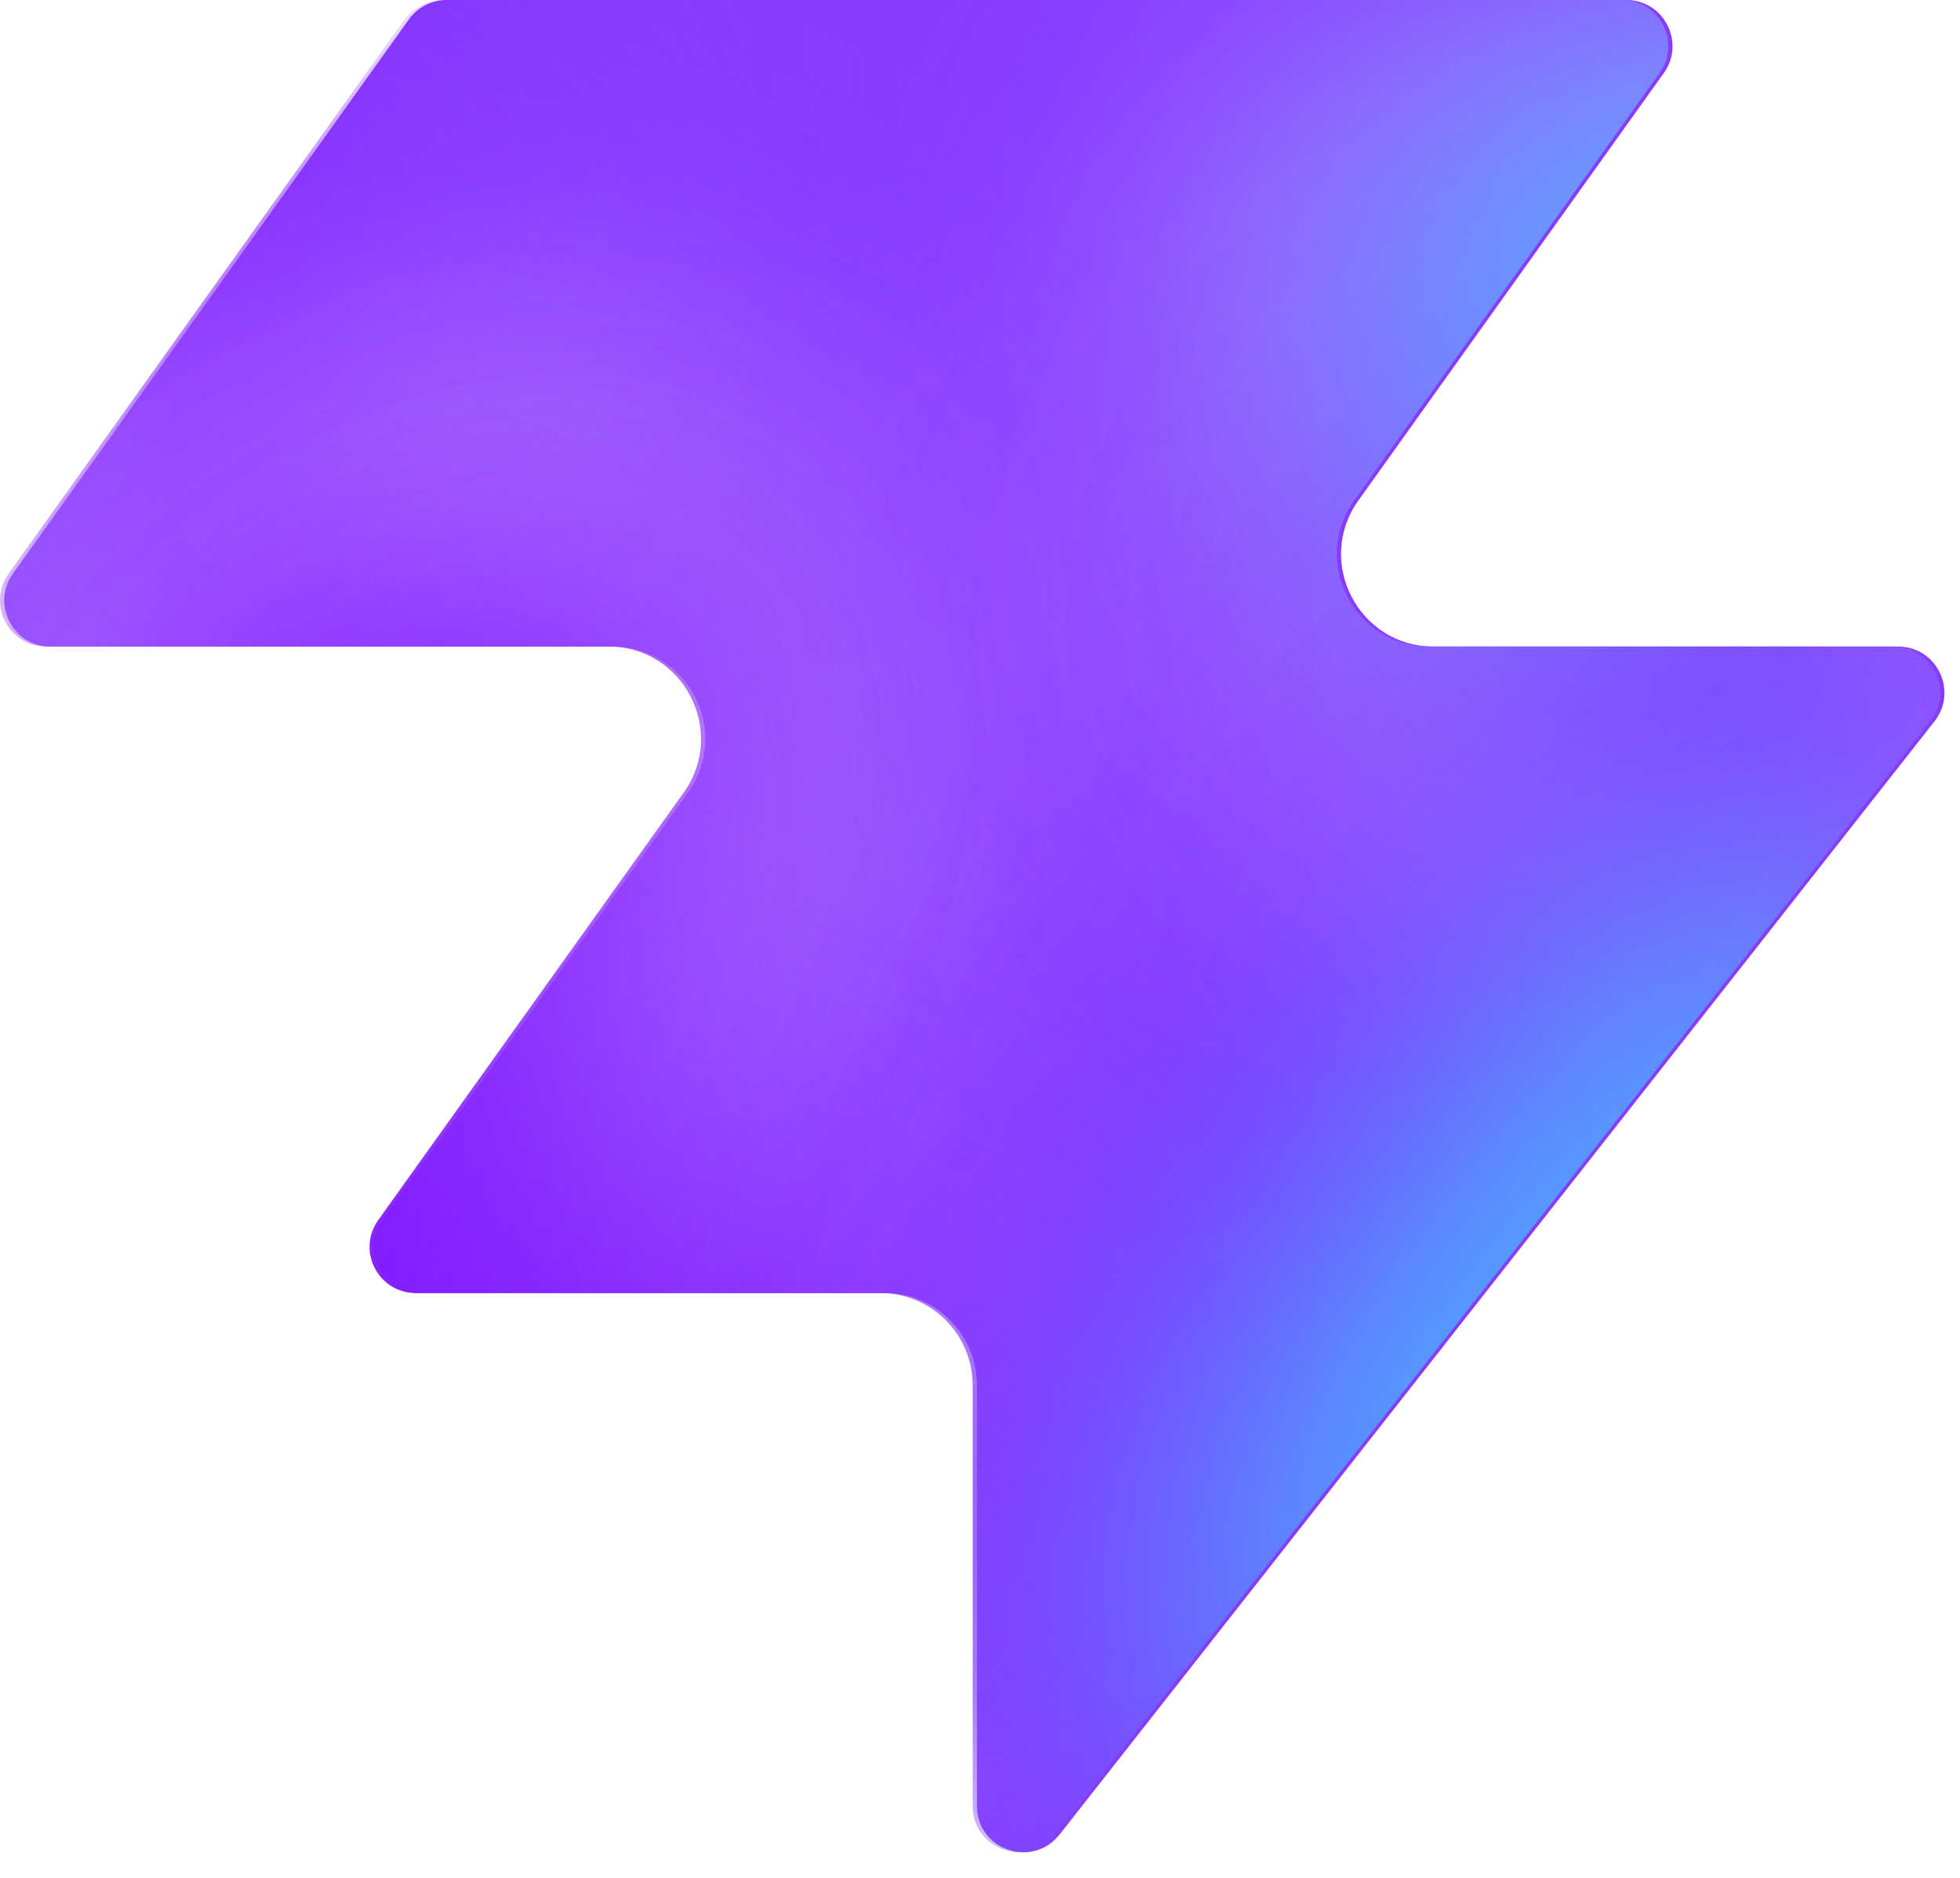
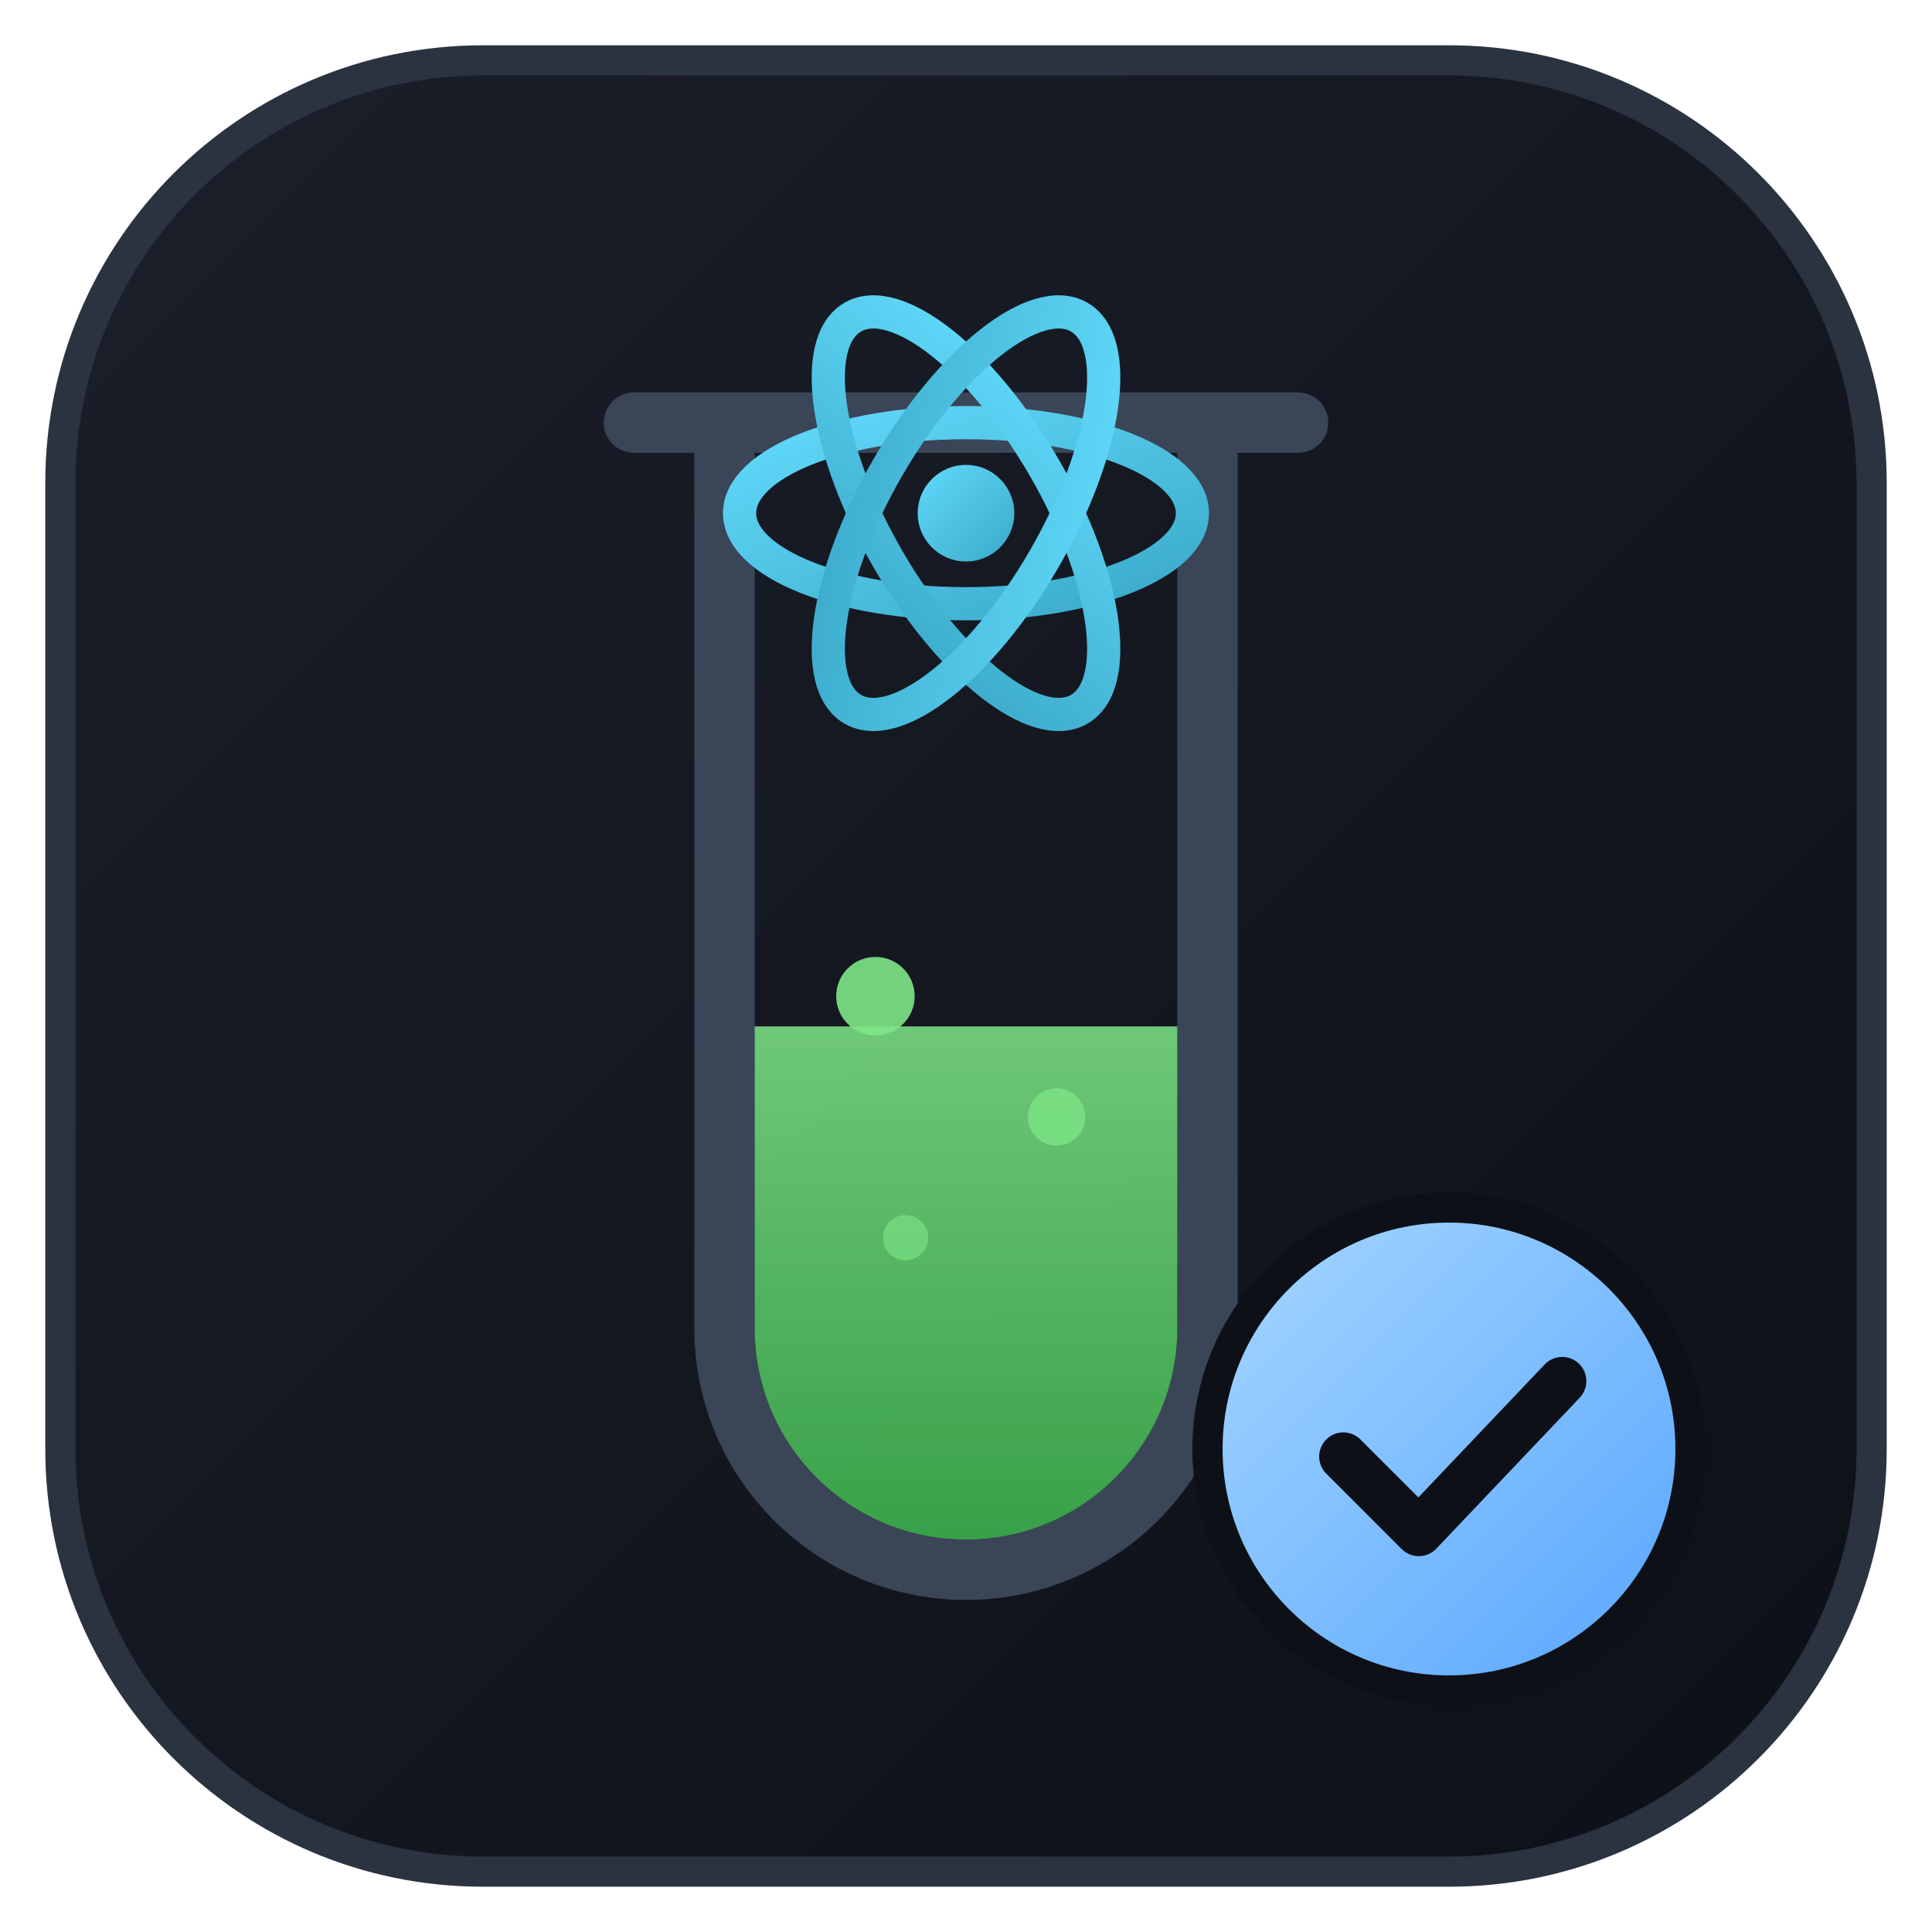
- <svg xmlns="http://www.w3.org/2000/svg" width="48" height="46" fill="none" viewBox="0 0 48 46">
-   <path fill="#863bff" d="M25.946 44.938c-.664.845-2.021.375-2.021-.698V33.937a2.26 2.26 0 0 0-2.262-2.262H10.287c-.92 0-1.456-1.04-.92-1.788l7.48-10.471c1.07-1.497 0-3.578-1.842-3.578H1.237c-.92 0-1.456-1.04-.92-1.788L10.013.474c.214-.297.556-.474.92-.474h28.894c.92 0 1.456 1.04.92 1.788l-7.48 10.471c-1.07 1.498 0 3.579 1.842 3.579h11.377c.943 0 1.473 1.088.89 1.83L25.947 44.94z" style="fill:#863bff;fill:color(display-p3 .525 .23 1);fill-opacity:1" />
-   <mask id="a" width="48" height="46" x="0" y="0" maskUnits="userSpaceOnUse" style="mask-type:alpha">
-     <path fill="#000" d="M25.842 44.938c-.664.844-2.021.375-2.021-.698V33.937a2.26 2.26 0 0 0-2.262-2.262H10.183c-.92 0-1.456-1.04-.92-1.788l7.48-10.471c1.07-1.498 0-3.579-1.842-3.579H1.133c-.92 0-1.456-1.04-.92-1.787L9.91.473c.214-.297.556-.474.92-.474h28.894c.92 0 1.456 1.04.92 1.788l-7.48 10.471c-1.07 1.498 0 3.578 1.842 3.578h11.377c.943 0 1.473 1.088.89 1.832L25.843 44.94z" style="fill:#000;fill-opacity:1" />
-   </mask>
-   <g mask="url(#a)">
-     <g filter="url(#b)">
-       <ellipse cx="5.508" cy="14.704" fill="#ede6ff" rx="5.508" ry="14.704" style="fill:#ede6ff;fill:color(display-p3 .927 .903 1);fill-opacity:1" transform="matrix(.00324 1 1 -.00324 -4.47 31.516)" />
-     </g>
-     <g filter="url(#c)">
-       <ellipse cx="10.399" cy="29.851" fill="#ede6ff" rx="10.399" ry="29.851" style="fill:#ede6ff;fill:color(display-p3 .927 .903 1);fill-opacity:1" transform="matrix(.00324 1 1 -.00324 -39.328 7.883)" />
-     </g>
-     <g filter="url(#d)">
-       <ellipse cx="5.508" cy="30.487" fill="#7e14ff" rx="5.508" ry="30.487" style="fill:#7e14ff;fill:color(display-p3 .492 .077 1);fill-opacity:1" transform="rotate(89.814 -25.913 -14.639)scale(1 -1)" />
-     </g>
-     <g filter="url(#e)">
-       <ellipse cx="5.508" cy="30.599" fill="#7e14ff" rx="5.508" ry="30.599" style="fill:#7e14ff;fill:color(display-p3 .492 .077 1);fill-opacity:1" transform="rotate(89.814 -32.644 -3.334)scale(1 -1)" />
-     </g>
-     <g filter="url(#f)">
-       <ellipse cx="5.508" cy="30.599" fill="#7e14ff" rx="5.508" ry="30.599" style="fill:#7e14ff;fill:color(display-p3 .492 .077 1);fill-opacity:1" transform="matrix(.00324 1 1 -.00324 -34.34 30.47)" />
-     </g>
-     <g filter="url(#g)">
-       <ellipse cx="14.072" cy="22.078" fill="#ede6ff" rx="14.072" ry="22.078" style="fill:#ede6ff;fill:color(display-p3 .927 .903 1);fill-opacity:1" transform="rotate(93.35 24.506 48.493)scale(-1 1)" />
-     </g>
-     <g filter="url(#h)">
-       <ellipse cx="3.47" cy="21.501" fill="#7e14ff" rx="3.47" ry="21.501" style="fill:#7e14ff;fill:color(display-p3 .492 .077 1);fill-opacity:1" transform="rotate(89.009 28.708 47.59)scale(-1 1)" />
-     </g>
-     <g filter="url(#i)">
-       <ellipse cx="3.47" cy="21.501" fill="#7e14ff" rx="3.47" ry="21.501" style="fill:#7e14ff;fill:color(display-p3 .492 .077 1);fill-opacity:1" transform="rotate(89.009 28.708 47.59)scale(-1 1)" />
-     </g>
-     <g filter="url(#j)">
-       <ellipse cx=".387" cy="8.972" fill="#7e14ff" rx="4.407" ry="29.108" style="fill:#7e14ff;fill:color(display-p3 .492 .077 1);fill-opacity:1" transform="rotate(39.51 .387 8.972)" />
-     </g>
-     <g filter="url(#k)">
-       <ellipse cx="47.523" cy="-6.092" fill="#7e14ff" rx="4.407" ry="29.108" style="fill:#7e14ff;fill:color(display-p3 .492 .077 1);fill-opacity:1" transform="rotate(37.892 47.523 -6.092)" />
-     </g>
-     <g filter="url(#l)">
-       <ellipse cx="41.412" cy="6.333" fill="#47bfff" rx="5.971" ry="9.665" style="fill:#47bfff;fill:color(display-p3 .28 .748 1);fill-opacity:1" transform="rotate(37.892 41.412 6.333)" />
-     </g>
-     <g filter="url(#m)">
-       <ellipse cx="-1.879" cy="38.332" fill="#7e14ff" rx="4.407" ry="29.108" style="fill:#7e14ff;fill:color(display-p3 .492 .077 1);fill-opacity:1" transform="rotate(37.892 -1.88 38.332)" />
-     </g>
-     <g filter="url(#n)">
-       <ellipse cx="-1.879" cy="38.332" fill="#7e14ff" rx="4.407" ry="29.108" style="fill:#7e14ff;fill:color(display-p3 .492 .077 1);fill-opacity:1" transform="rotate(37.892 -1.88 38.332)" />
-     </g>
-     <g filter="url(#o)">
-       <ellipse cx="35.651" cy="29.907" fill="#7e14ff" rx="4.407" ry="29.108" style="fill:#7e14ff;fill:color(display-p3 .492 .077 1);fill-opacity:1" transform="rotate(37.892 35.651 29.907)" />
-     </g>
-     <g filter="url(#p)">
-       <ellipse cx="38.418" cy="32.4" fill="#47bfff" rx="5.971" ry="15.297" style="fill:#47bfff;fill:color(display-p3 .28 .748 1);fill-opacity:1" transform="rotate(37.892 38.418 32.4)" />
+ <svg xmlns="http://www.w3.org/2000/svg" viewBox="0 0 128 128" width="128" height="128" role="img" aria-label="React + Vitest Practice">
+   <defs>
+     <linearGradient id="bg" x1="0" y1="0" x2="1" y2="1">
+       <stop offset="0%" stop-color="#1b1f2a" />
+       <stop offset="100%" stop-color="#0d1017" />
+     </linearGradient>
+     <linearGradient id="atom" x1="0" y1="0" x2="1" y2="1">
+       <stop offset="0%" stop-color="#61dafb" />
+       <stop offset="100%" stop-color="#3ba9c9" />
+     </linearGradient>
+     <linearGradient id="liquid" x1="0" y1="0" x2="0" y2="1">
+       <stop offset="0%" stop-color="#7ee787" />
+       <stop offset="100%" stop-color="#3fb950" />
+     </linearGradient>
+     <linearGradient id="check" x1="0" y1="0" x2="1" y2="1">
+       <stop offset="0%" stop-color="#a5d6ff" />
+       <stop offset="100%" stop-color="#58a6ff" />
+     </linearGradient>
+   </defs>
+   <rect x="4" y="4" width="120" height="120" rx="28" fill="url(#bg)" />
+   <rect x="4" y="4" width="120" height="120" rx="28" fill="none" stroke="#2b3240" stroke-width="2" />
+   <g transform="translate(64 62)">
+     <path d="M -16 -34 L -16 26 a 16 16 0 0 0 32 0 L 16 -34" fill="none" stroke="#3a4557" stroke-width="4" stroke-linecap="round" stroke-linejoin="round" />
+     <path d="M -14 6 L -14 26 a 14 14 0 0 0 28 0 L 14 6 Z" fill="url(#liquid)" opacity="0.85" />
+     <line x1="-22" y1="-34" x2="22" y2="-34" stroke="#3a4557" stroke-width="4" stroke-linecap="round" />
+   </g>
+   <g transform="translate(64 34)">
+     <circle r="3.2" fill="url(#atom)" />
+     <g stroke="url(#atom)" stroke-width="2.2" fill="none">
+       <ellipse rx="15" ry="6" />
+       <ellipse rx="15" ry="6" transform="rotate(60)" />
+       <ellipse rx="15" ry="6" transform="rotate(120)" />
    </g>
  </g>
-   <defs>
-     <filter id="b" width="60.045" height="41.654" x="-19.77" y="16.149" color-interpolation-filters="sRGB" filterUnits="userSpaceOnUse">
-       <feFlood flood-opacity="0" result="BackgroundImageFix" />
-       <feBlend in="SourceGraphic" in2="BackgroundImageFix" result="shape" />
-       <feGaussianBlur result="effect1_foregroundBlur_2002_17158" stdDeviation="7.659" />
-     </filter>
-     <filter id="c" width="90.34" height="51.437" x="-54.613" y="-7.533" color-interpolation-filters="sRGB" filterUnits="userSpaceOnUse">
-       <feFlood flood-opacity="0" result="BackgroundImageFix" />
-       <feBlend in="SourceGraphic" in2="BackgroundImageFix" result="shape" />
-       <feGaussianBlur result="effect1_foregroundBlur_2002_17158" stdDeviation="7.659" />
-     </filter>
-     <filter id="d" width="79.355" height="29.4" x="-49.64" y="2.03" color-interpolation-filters="sRGB" filterUnits="userSpaceOnUse">
-       <feFlood flood-opacity="0" result="BackgroundImageFix" />
-       <feBlend in="SourceGraphic" in2="BackgroundImageFix" result="shape" />
-       <feGaussianBlur result="effect1_foregroundBlur_2002_17158" stdDeviation="4.596" />
-     </filter>
-     <filter id="e" width="79.579" height="29.4" x="-45.045" y="20.029" color-interpolation-filters="sRGB" filterUnits="userSpaceOnUse">
-       <feFlood flood-opacity="0" result="BackgroundImageFix" />
-       <feBlend in="SourceGraphic" in2="BackgroundImageFix" result="shape" />
-       <feGaussianBlur result="effect1_foregroundBlur_2002_17158" stdDeviation="4.596" />
-     </filter>
-     <filter id="f" width="79.579" height="29.4" x="-43.513" y="21.178" color-interpolation-filters="sRGB" filterUnits="userSpaceOnUse">
-       <feFlood flood-opacity="0" result="BackgroundImageFix" />
-       <feBlend in="SourceGraphic" in2="BackgroundImageFix" result="shape" />
-       <feGaussianBlur result="effect1_foregroundBlur_2002_17158" stdDeviation="4.596" />
-     </filter>
-     <filter id="g" width="74.749" height="58.852" x="15.756" y="-17.901" color-interpolation-filters="sRGB" filterUnits="userSpaceOnUse">
-       <feFlood flood-opacity="0" result="BackgroundImageFix" />
-       <feBlend in="SourceGraphic" in2="BackgroundImageFix" result="shape" />
-       <feGaussianBlur result="effect1_foregroundBlur_2002_17158" stdDeviation="7.659" />
-     </filter>
-     <filter id="h" width="61.377" height="25.362" x="23.548" y="2.284" color-interpolation-filters="sRGB" filterUnits="userSpaceOnUse">
-       <feFlood flood-opacity="0" result="BackgroundImageFix" />
-       <feBlend in="SourceGraphic" in2="BackgroundImageFix" result="shape" />
-       <feGaussianBlur result="effect1_foregroundBlur_2002_17158" stdDeviation="4.596" />
-     </filter>
-     <filter id="i" width="61.377" height="25.362" x="23.548" y="2.284" color-interpolation-filters="sRGB" filterUnits="userSpaceOnUse">
-       <feFlood flood-opacity="0" result="BackgroundImageFix" />
-       <feBlend in="SourceGraphic" in2="BackgroundImageFix" result="shape" />
-       <feGaussianBlur result="effect1_foregroundBlur_2002_17158" stdDeviation="4.596" />
-     </filter>
-     <filter id="j" width="56.045" height="63.649" x="-27.636" y="-22.853" color-interpolation-filters="sRGB" filterUnits="userSpaceOnUse">
-       <feFlood flood-opacity="0" result="BackgroundImageFix" />
-       <feBlend in="SourceGraphic" in2="BackgroundImageFix" result="shape" />
-       <feGaussianBlur result="effect1_foregroundBlur_2002_17158" stdDeviation="4.596" />
-     </filter>
-     <filter id="k" width="54.814" height="64.646" x="20.116" y="-38.415" color-interpolation-filters="sRGB" filterUnits="userSpaceOnUse">
-       <feFlood flood-opacity="0" result="BackgroundImageFix" />
-       <feBlend in="SourceGraphic" in2="BackgroundImageFix" result="shape" />
-       <feGaussianBlur result="effect1_foregroundBlur_2002_17158" stdDeviation="4.596" />
-     </filter>
-     <filter id="l" width="33.541" height="35.313" x="24.641" y="-11.323" color-interpolation-filters="sRGB" filterUnits="userSpaceOnUse">
-       <feFlood flood-opacity="0" result="BackgroundImageFix" />
-       <feBlend in="SourceGraphic" in2="BackgroundImageFix" result="shape" />
-       <feGaussianBlur result="effect1_foregroundBlur_2002_17158" stdDeviation="4.596" />
-     </filter>
-     <filter id="m" width="54.814" height="64.646" x="-29.286" y="6.009" color-interpolation-filters="sRGB" filterUnits="userSpaceOnUse">
-       <feFlood flood-opacity="0" result="BackgroundImageFix" />
-       <feBlend in="SourceGraphic" in2="BackgroundImageFix" result="shape" />
-       <feGaussianBlur result="effect1_foregroundBlur_2002_17158" stdDeviation="4.596" />
-     </filter>
-     <filter id="n" width="54.814" height="64.646" x="-29.286" y="6.009" color-interpolation-filters="sRGB" filterUnits="userSpaceOnUse">
-       <feFlood flood-opacity="0" result="BackgroundImageFix" />
-       <feBlend in="SourceGraphic" in2="BackgroundImageFix" result="shape" />
-       <feGaussianBlur result="effect1_foregroundBlur_2002_17158" stdDeviation="4.596" />
-     </filter>
-     <filter id="o" width="54.814" height="64.646" x="8.244" y="-2.416" color-interpolation-filters="sRGB" filterUnits="userSpaceOnUse">
-       <feFlood flood-opacity="0" result="BackgroundImageFix" />
-       <feBlend in="SourceGraphic" in2="BackgroundImageFix" result="shape" />
-       <feGaussianBlur result="effect1_foregroundBlur_2002_17158" stdDeviation="4.596" />
-     </filter>
-     <filter id="p" width="39.409" height="43.623" x="18.713" y="10.588" color-interpolation-filters="sRGB" filterUnits="userSpaceOnUse">
-       <feFlood flood-opacity="0" result="BackgroundImageFix" />
-       <feBlend in="SourceGraphic" in2="BackgroundImageFix" result="shape" />
-       <feGaussianBlur result="effect1_foregroundBlur_2002_17158" stdDeviation="4.596" />
-     </filter>
-   </defs>
+   <circle cx="58" cy="66" r="2.6" fill="#7ee787" opacity="0.9" />
+   <circle cx="70" cy="74" r="1.9" fill="#7ee787" opacity="0.75" />
+   <circle cx="60" cy="82" r="1.5" fill="#7ee787" opacity="0.6" />
+   <g transform="translate(96 96)">
+     <circle r="17" fill="#0d1017" />
+     <circle r="15" fill="url(#check)" />
+     <path d="M -7 0.5 L -2 5.5 L 7.5 -4.5" fill="none" stroke="#0d1017" stroke-width="3.2" stroke-linecap="round" stroke-linejoin="round" />
+   </g>
</svg>
